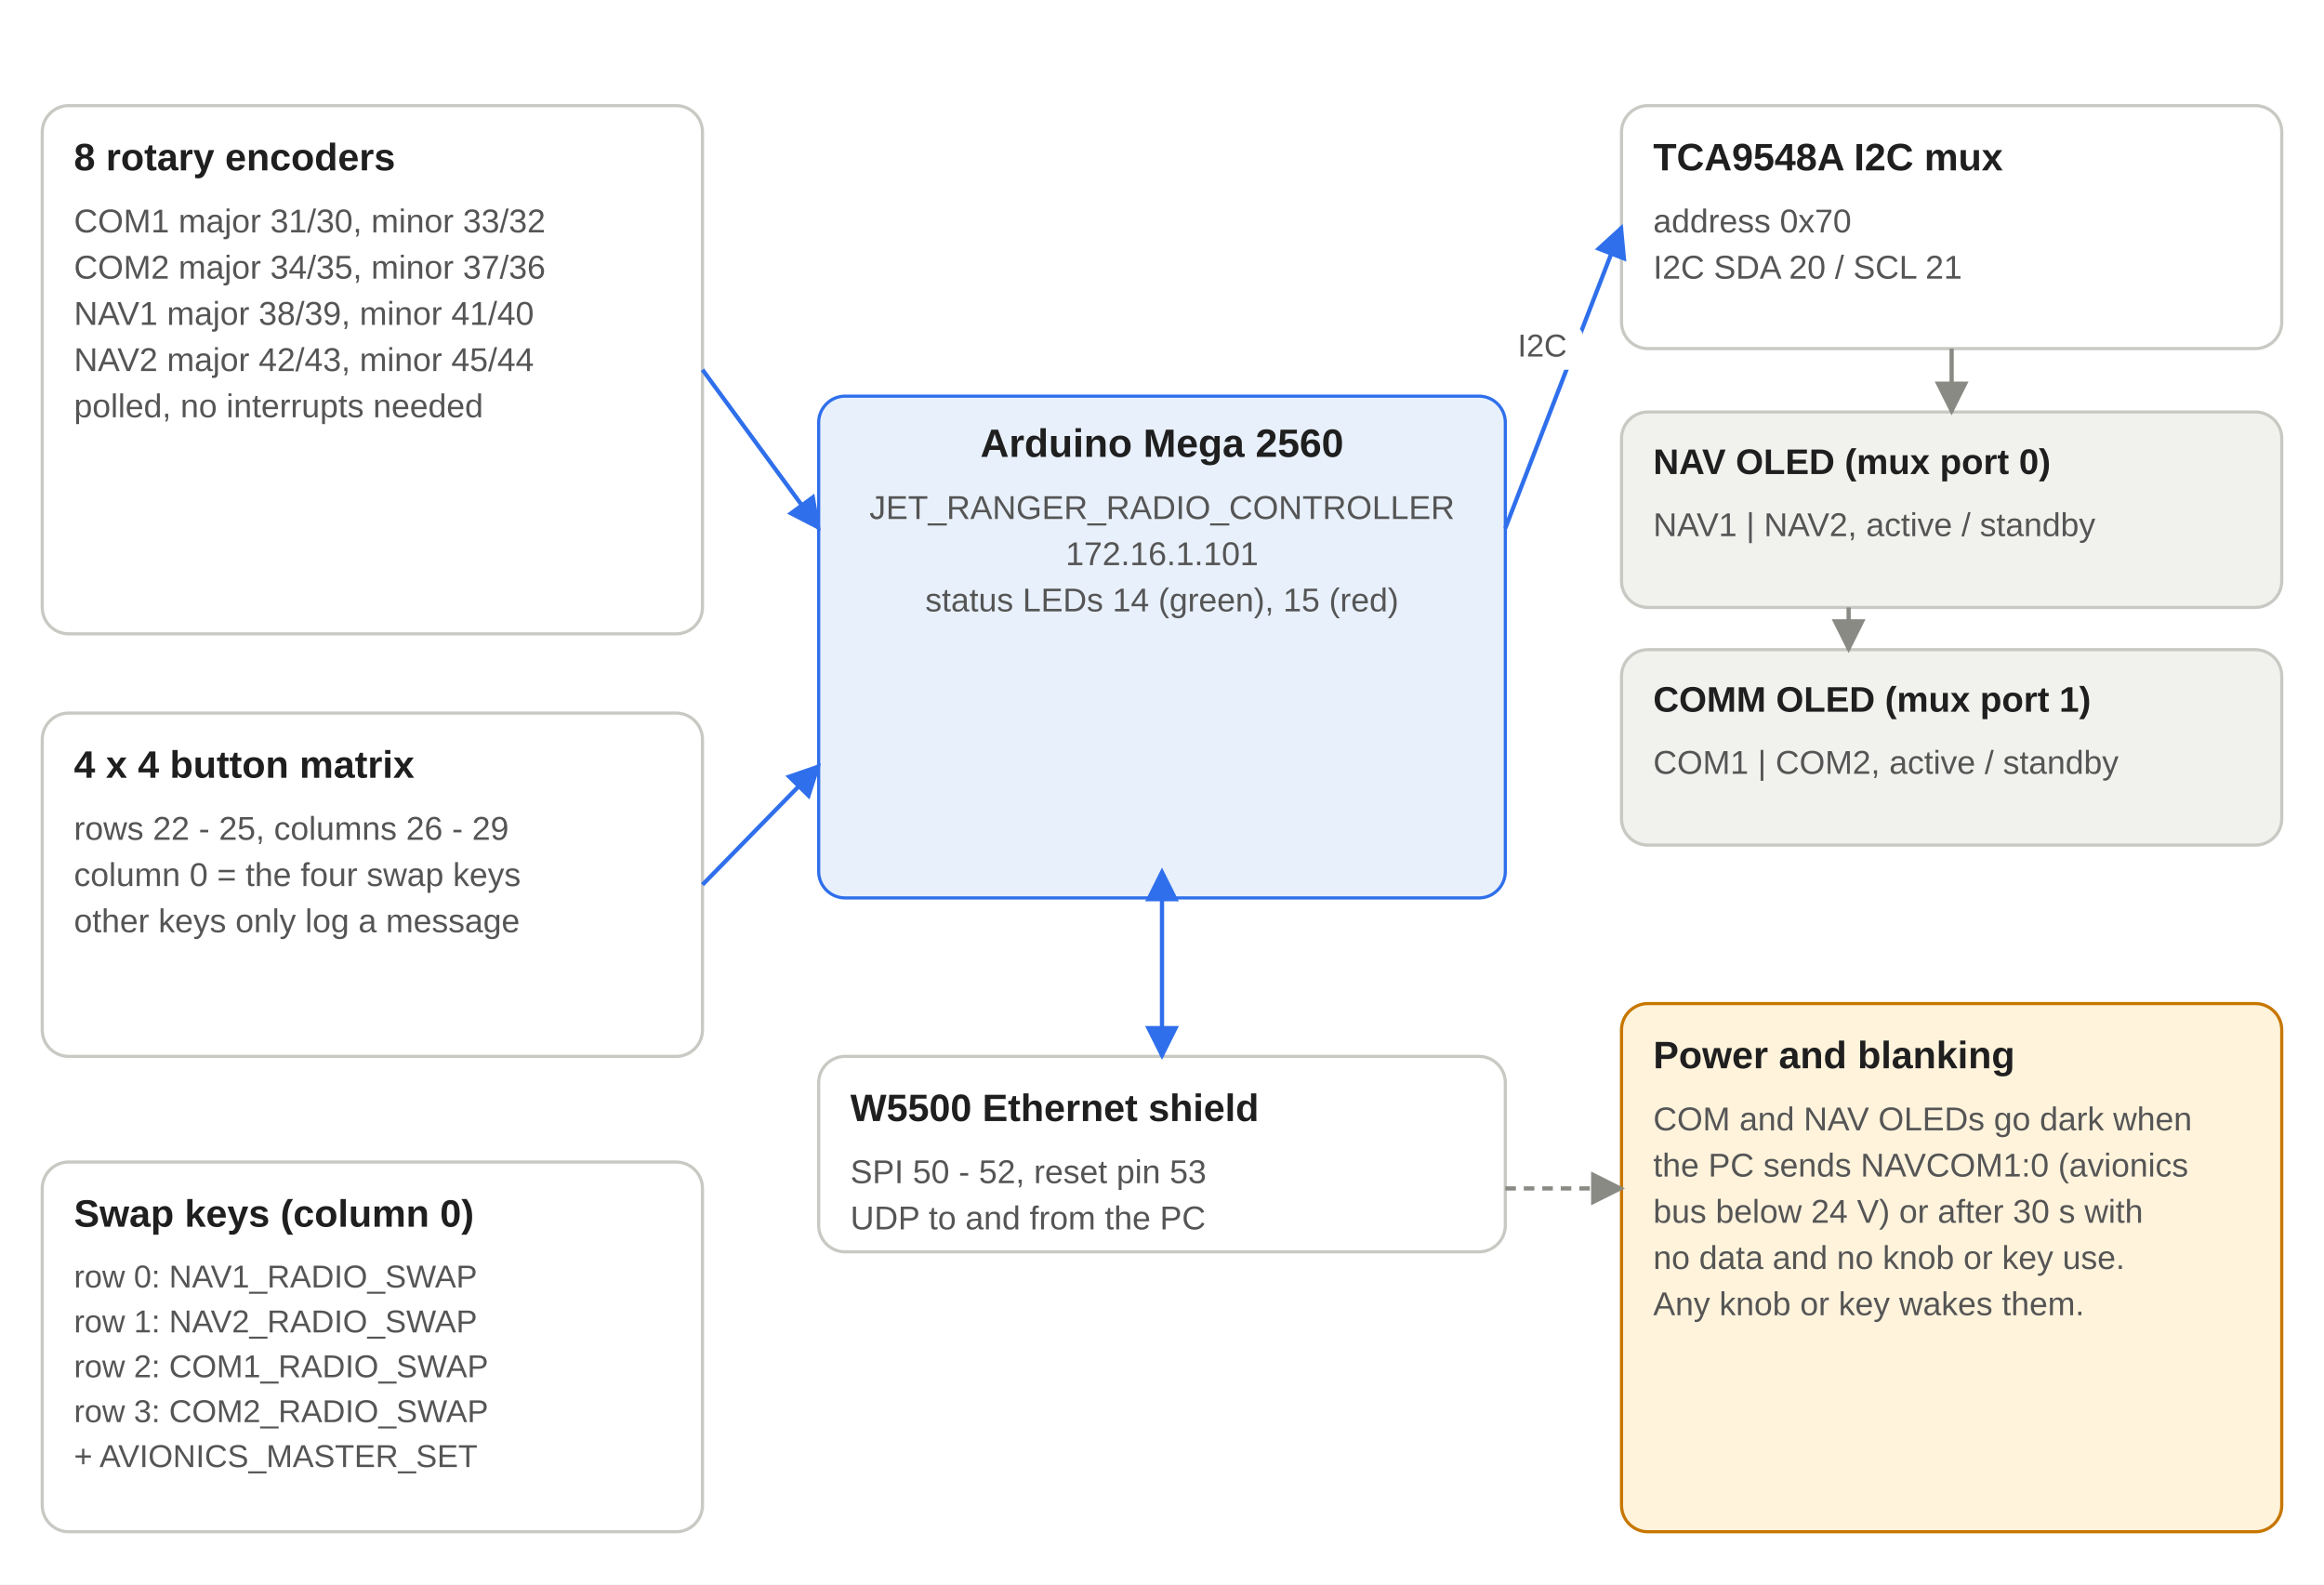
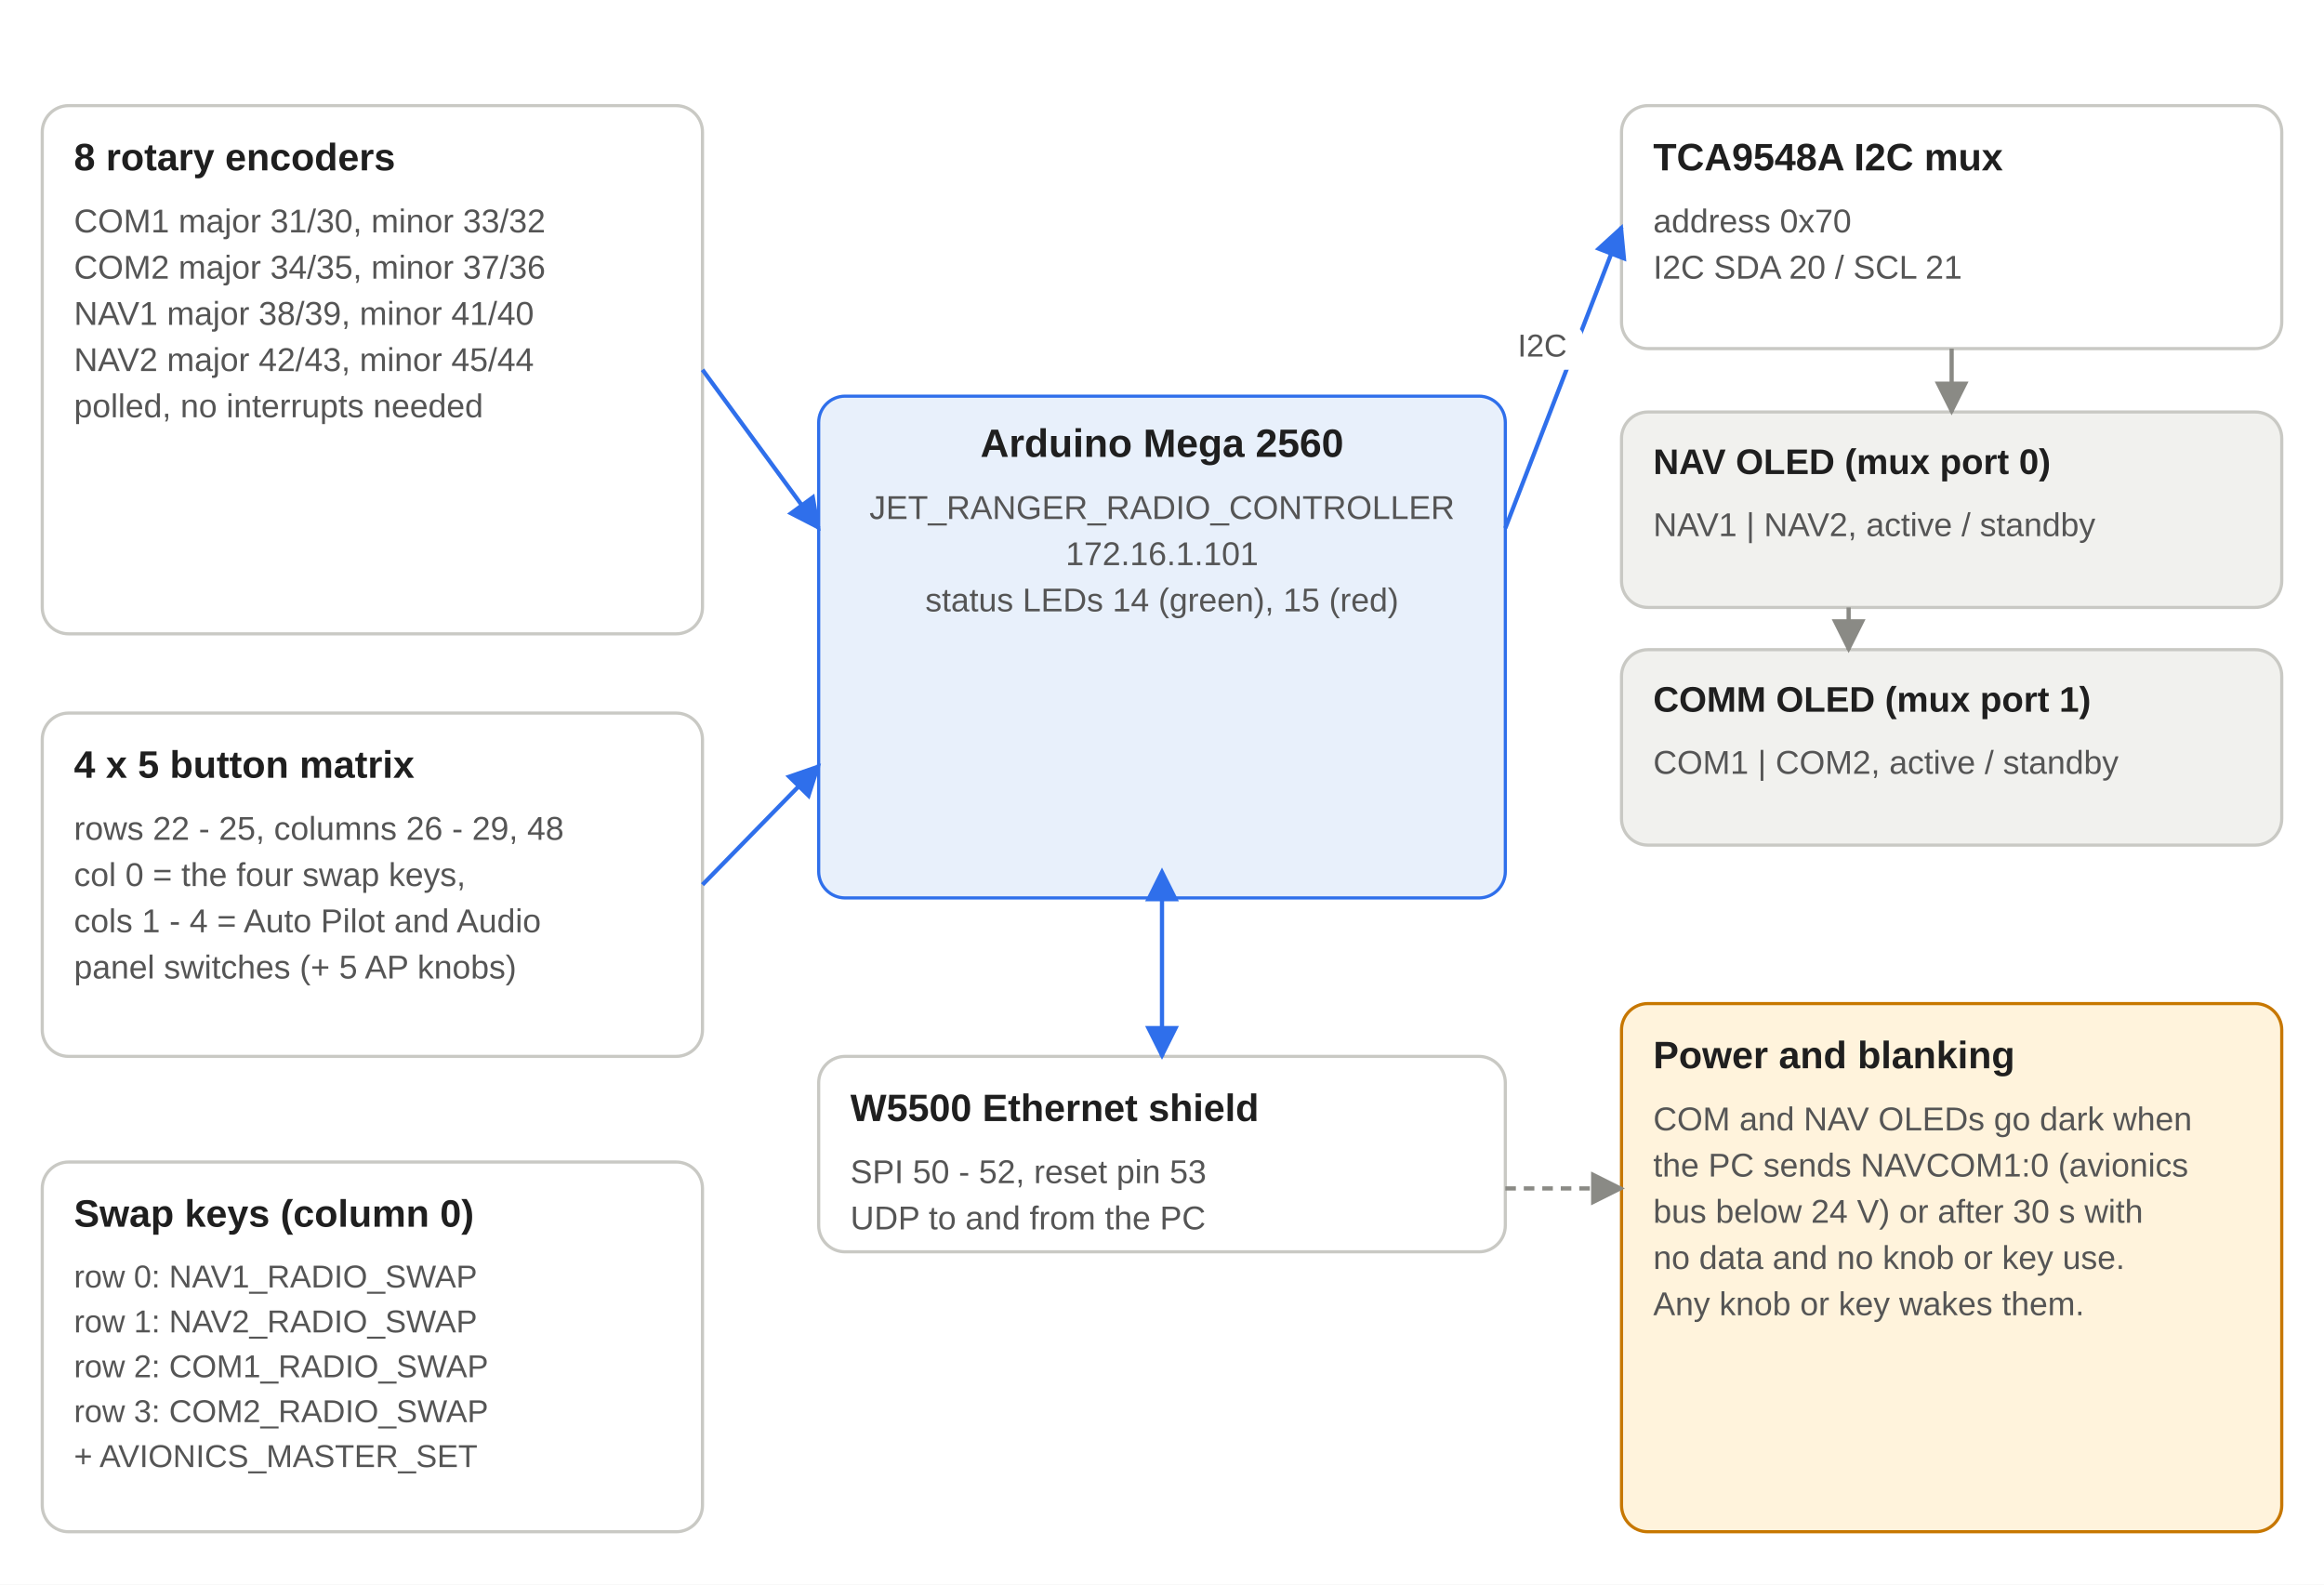
<svg xmlns="http://www.w3.org/2000/svg" width="880" height="600" viewBox="0 0 880 600">
  <rect width="880" height="600" fill="#FFFFFF" />
  <defs>
    <marker id="ah8A8A85" viewBox="0 0 10 10" refX="9" refY="5" markerWidth="8" markerHeight="8" orient="auto">
      <path d="M 0 0 L 10 5 L 0 10 z" fill="#8A8A85" />
    </marker>
    <marker id="ahs8A8A85" viewBox="0 0 10 10" refX="1" refY="5" markerWidth="8" markerHeight="8" orient="auto-start-reverse">
      <path d="M 0 0 L 10 5 L 0 10 z" fill="#8A8A85" />
    </marker>
    <marker id="ah2F6FEB" viewBox="0 0 10 10" refX="9" refY="5" markerWidth="8" markerHeight="8" orient="auto">
      <path d="M 0 0 L 10 5 L 0 10 z" fill="#2F6FEB" />
    </marker>
    <marker id="ahs2F6FEB" viewBox="0 0 10 10" refX="1" refY="5" markerWidth="8" markerHeight="8" orient="auto-start-reverse">
      <path d="M 0 0 L 10 5 L 0 10 z" fill="#2F6FEB" />
    </marker>
  </defs>
  <rect x="310.0" y="150.0" width="260.0" height="190.0" rx="10" ry="10" fill="#E8F0FB" stroke="#2F6FEB" stroke-width="1.2" />
  <text x="440.0" y="173.0" font-family="Liberation Sans, Arial, Helvetica, sans-serif" font-size="15" font-weight="700" fill="#1F1F1F" text-anchor="middle">Arduino Mega 2560</text>
  <text x="440.0" y="196.5" font-family="Liberation Sans, Arial, Helvetica, sans-serif" font-size="12.5" font-weight="400" fill="#555555" text-anchor="middle">JET_RANGER_RADIO_CONTROLLER</text>
  <text x="440.0" y="214.0" font-family="Liberation Sans, Arial, Helvetica, sans-serif" font-size="12.5" font-weight="400" fill="#555555" text-anchor="middle">172.16.1.101</text>
  <text x="440.0" y="231.5" font-family="Liberation Sans, Arial, Helvetica, sans-serif" font-size="12.5" font-weight="400" fill="#555555" text-anchor="middle">status LEDs 14 (green), 15 (red)</text>
  <rect x="16.0" y="40.0" width="250.0" height="200.0" rx="10" ry="10" fill="#FFFFFF" stroke="#C9C9C4" stroke-width="1.2" />
  <text x="28.0" y="64.5" font-family="Liberation Sans, Arial, Helvetica, sans-serif" font-size="14.5" font-weight="700" fill="#1F1F1F" text-anchor="start">8 rotary encoders</text>
  <text x="28.0" y="88.0" font-family="Liberation Sans, Arial, Helvetica, sans-serif" font-size="12.5" font-weight="400" fill="#555555" text-anchor="start">COM1 major 31/30, minor 33/32</text>
  <text x="28.0" y="105.5" font-family="Liberation Sans, Arial, Helvetica, sans-serif" font-size="12.5" font-weight="400" fill="#555555" text-anchor="start">COM2 major 34/35, minor 37/36</text>
  <text x="28.0" y="123.0" font-family="Liberation Sans, Arial, Helvetica, sans-serif" font-size="12.5" font-weight="400" fill="#555555" text-anchor="start">NAV1 major 38/39, minor 41/40</text>
  <text x="28.0" y="140.5" font-family="Liberation Sans, Arial, Helvetica, sans-serif" font-size="12.5" font-weight="400" fill="#555555" text-anchor="start">NAV2 major 42/43, minor 45/44</text>
  <text x="28.0" y="158.0" font-family="Liberation Sans, Arial, Helvetica, sans-serif" font-size="12.5" font-weight="400" fill="#555555" text-anchor="start">polled, no interrupts needed</text>
  <rect x="16.0" y="270.0" width="250.0" height="130.0" rx="10" ry="10" fill="#FFFFFF" stroke="#C9C9C4" stroke-width="1.2" />
-   <text x="28.0" y="294.5" font-family="Liberation Sans, Arial, Helvetica, sans-serif" font-size="14.5" font-weight="700" fill="#1F1F1F" text-anchor="start">4 x 4 button matrix</text>
-   <text x="28.0" y="318.0" font-family="Liberation Sans, Arial, Helvetica, sans-serif" font-size="12.5" font-weight="400" fill="#555555" text-anchor="start">rows 22 - 25, columns 26 - 29</text>
-   <text x="28.0" y="335.5" font-family="Liberation Sans, Arial, Helvetica, sans-serif" font-size="12.5" font-weight="400" fill="#555555" text-anchor="start">column 0 = the four swap keys</text>
-   <text x="28.0" y="353.0" font-family="Liberation Sans, Arial, Helvetica, sans-serif" font-size="12.5" font-weight="400" fill="#555555" text-anchor="start">other keys only log a message</text>
+   <text x="28.0" y="294.5" font-family="Liberation Sans, Arial, Helvetica, sans-serif" font-size="14.5" font-weight="700" fill="#1F1F1F" text-anchor="start">4 x 5 button matrix</text>
+   <text x="28.0" y="318.0" font-family="Liberation Sans, Arial, Helvetica, sans-serif" font-size="12.5" font-weight="400" fill="#555555" text-anchor="start">rows 22 - 25, columns 26 - 29, 48</text>
+   <text x="28.0" y="335.5" font-family="Liberation Sans, Arial, Helvetica, sans-serif" font-size="12.5" font-weight="400" fill="#555555" text-anchor="start">col 0 = the four swap keys,</text>
+   <text x="28.0" y="353.0" font-family="Liberation Sans, Arial, Helvetica, sans-serif" font-size="12.5" font-weight="400" fill="#555555" text-anchor="start">cols 1 - 4 = Auto Pilot and Audio</text>
+   <text x="28.0" y="370.5" font-family="Liberation Sans, Arial, Helvetica, sans-serif" font-size="12.5" font-weight="400" fill="#555555" text-anchor="start">panel switches (+ 5 AP knobs)</text>
  <path d="M 266.0 140.0 L 310.0 200.0" fill="none" stroke="#2F6FEB" stroke-width="1.6" marker-end="url(#ah2F6FEB)" />
  <path d="M 266.0 335.0 L 310.0 290.0" fill="none" stroke="#2F6FEB" stroke-width="1.6" marker-end="url(#ah2F6FEB)" />
  <rect x="614.0" y="40.0" width="250.0" height="92.0" rx="10" ry="10" fill="#FFFFFF" stroke="#C9C9C4" stroke-width="1.2" />
  <text x="626.0" y="64.5" font-family="Liberation Sans, Arial, Helvetica, sans-serif" font-size="14.5" font-weight="700" fill="#1F1F1F" text-anchor="start">TCA9548A I2C mux</text>
  <text x="626.0" y="88.0" font-family="Liberation Sans, Arial, Helvetica, sans-serif" font-size="12.5" font-weight="400" fill="#555555" text-anchor="start">address 0x70</text>
  <text x="626.0" y="105.5" font-family="Liberation Sans, Arial, Helvetica, sans-serif" font-size="12.5" font-weight="400" fill="#555555" text-anchor="start">I2C SDA 20 / SCL 21</text>
  <rect x="614.0" y="156.0" width="250.0" height="74.0" rx="10" ry="10" fill="#F1F1EE" stroke="#C9C9C4" stroke-width="1.2" />
  <text x="626.0" y="179.5" font-family="Liberation Sans, Arial, Helvetica, sans-serif" font-size="13.5" font-weight="700" fill="#1F1F1F" text-anchor="start">NAV OLED  (mux port 0)</text>
  <text x="626.0" y="203.0" font-family="Liberation Sans, Arial, Helvetica, sans-serif" font-size="12.5" font-weight="400" fill="#555555" text-anchor="start">NAV1 | NAV2, active / standby</text>
  <rect x="614.0" y="246.0" width="250.0" height="74.0" rx="10" ry="10" fill="#F1F1EE" stroke="#C9C9C4" stroke-width="1.2" />
  <text x="626.0" y="269.5" font-family="Liberation Sans, Arial, Helvetica, sans-serif" font-size="13.5" font-weight="700" fill="#1F1F1F" text-anchor="start">COMM OLED  (mux port 1)</text>
  <text x="626.0" y="293.0" font-family="Liberation Sans, Arial, Helvetica, sans-serif" font-size="12.5" font-weight="400" fill="#555555" text-anchor="start">COM1 | COM2, active / standby</text>
  <path d="M 570.0 200.0 L 614.0 86.0" fill="none" stroke="#2F6FEB" stroke-width="1.6" marker-end="url(#ah2F6FEB)" />
  <rect x="568.6" y="124.0" width="30.7" height="16.0" rx="3" ry="3" fill="#FFFFFF" stroke="#FFFFFF" stroke-width="0" />
  <text x="584.0" y="135.0" font-family="Liberation Sans, Arial, Helvetica, sans-serif" font-size="12" font-weight="400" fill="#555555" text-anchor="middle">I2C</text>
  <path d="M 739.0 132.0 L 739.0 156.0" fill="none" stroke="#8A8A85" stroke-width="1.6" marker-end="url(#ah8A8A85)" />
  <path d="M 700.0 230.0 L 700.0 246.0" fill="none" stroke="#8A8A85" stroke-width="1.6" marker-end="url(#ah8A8A85)" />
  <rect x="310.0" y="400.0" width="260.0" height="74.0" rx="10" ry="10" fill="#FFFFFF" stroke="#C9C9C4" stroke-width="1.2" />
  <text x="322.0" y="424.5" font-family="Liberation Sans, Arial, Helvetica, sans-serif" font-size="14.5" font-weight="700" fill="#1F1F1F" text-anchor="start">W5500 Ethernet shield</text>
  <text x="322.0" y="448.0" font-family="Liberation Sans, Arial, Helvetica, sans-serif" font-size="12.5" font-weight="400" fill="#555555" text-anchor="start">SPI 50 - 52, reset pin 53</text>
  <text x="322.0" y="465.5" font-family="Liberation Sans, Arial, Helvetica, sans-serif" font-size="12.5" font-weight="400" fill="#555555" text-anchor="start">UDP to and from the PC</text>
  <path d="M 440.0 340.0 L 440.0 400.0" fill="none" stroke="#2F6FEB" stroke-width="1.6" marker-end="url(#ah2F6FEB)" marker-start="url(#ahs2F6FEB)" />
  <rect x="16.0" y="440.0" width="250.0" height="140.0" rx="10" ry="10" fill="#FFFFFF" stroke="#C9C9C4" stroke-width="1.2" />
  <text x="28.0" y="464.5" font-family="Liberation Sans, Arial, Helvetica, sans-serif" font-size="14.5" font-weight="700" fill="#1F1F1F" text-anchor="start">Swap keys (column 0)</text>
  <text x="28.0" y="487.5" font-family="Liberation Sans, Arial, Helvetica, sans-serif" font-size="12" font-weight="400" fill="#555555" text-anchor="start">row 0: NAV1_RADIO_SWAP</text>
  <text x="28.0" y="504.5" font-family="Liberation Sans, Arial, Helvetica, sans-serif" font-size="12" font-weight="400" fill="#555555" text-anchor="start">row 1: NAV2_RADIO_SWAP</text>
  <text x="28.0" y="521.5" font-family="Liberation Sans, Arial, Helvetica, sans-serif" font-size="12" font-weight="400" fill="#555555" text-anchor="start">row 2: COM1_RADIO_SWAP</text>
  <text x="28.0" y="538.5" font-family="Liberation Sans, Arial, Helvetica, sans-serif" font-size="12" font-weight="400" fill="#555555" text-anchor="start">row 3: COM2_RADIO_SWAP</text>
  <text x="28.0" y="555.5" font-family="Liberation Sans, Arial, Helvetica, sans-serif" font-size="12" font-weight="400" fill="#555555" text-anchor="start">        + AVIONICS_MASTER_SET</text>
  <rect x="614.0" y="380.0" width="250.0" height="200.0" rx="10" ry="10" fill="#FFF3DC" stroke="#C77700" stroke-width="1.2" />
  <text x="626.0" y="404.5" font-family="Liberation Sans, Arial, Helvetica, sans-serif" font-size="14.5" font-weight="700" fill="#1F1F1F" text-anchor="start">Power and blanking</text>
  <text x="626.0" y="428.0" font-family="Liberation Sans, Arial, Helvetica, sans-serif" font-size="12.5" font-weight="400" fill="#555555" text-anchor="start">COM and NAV OLEDs go dark when</text>
  <text x="626.0" y="445.5" font-family="Liberation Sans, Arial, Helvetica, sans-serif" font-size="12.5" font-weight="400" fill="#555555" text-anchor="start">the PC sends NAVCOM1:0 (avionics</text>
  <text x="626.0" y="463.0" font-family="Liberation Sans, Arial, Helvetica, sans-serif" font-size="12.5" font-weight="400" fill="#555555" text-anchor="start">bus below 24 V) or after 30 s with</text>
  <text x="626.0" y="480.5" font-family="Liberation Sans, Arial, Helvetica, sans-serif" font-size="12.5" font-weight="400" fill="#555555" text-anchor="start">no data and no knob or key use.</text>
  <text x="626.0" y="498.0" font-family="Liberation Sans, Arial, Helvetica, sans-serif" font-size="12.5" font-weight="400" fill="#555555" text-anchor="start">Any knob or key wakes them.</text>
  <path d="M 570.0 450.0 L 614.0 450.0" fill="none" stroke="#8A8A85" stroke-width="1.6" stroke-dasharray="4 3" marker-end="url(#ah8A8A85)" />
</svg>
